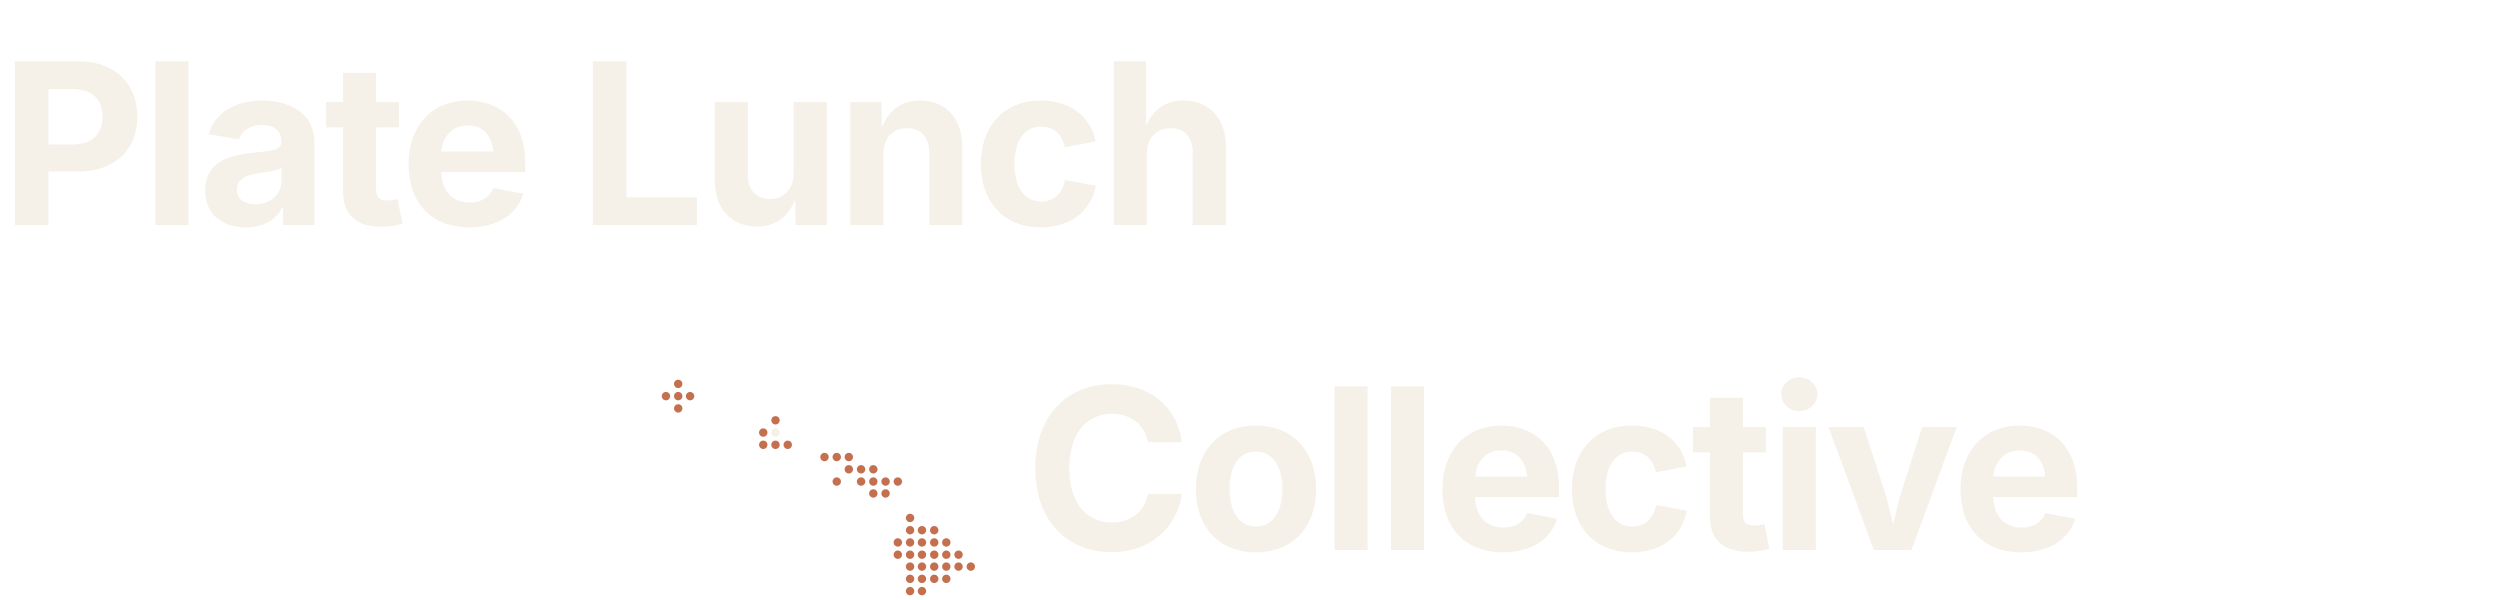
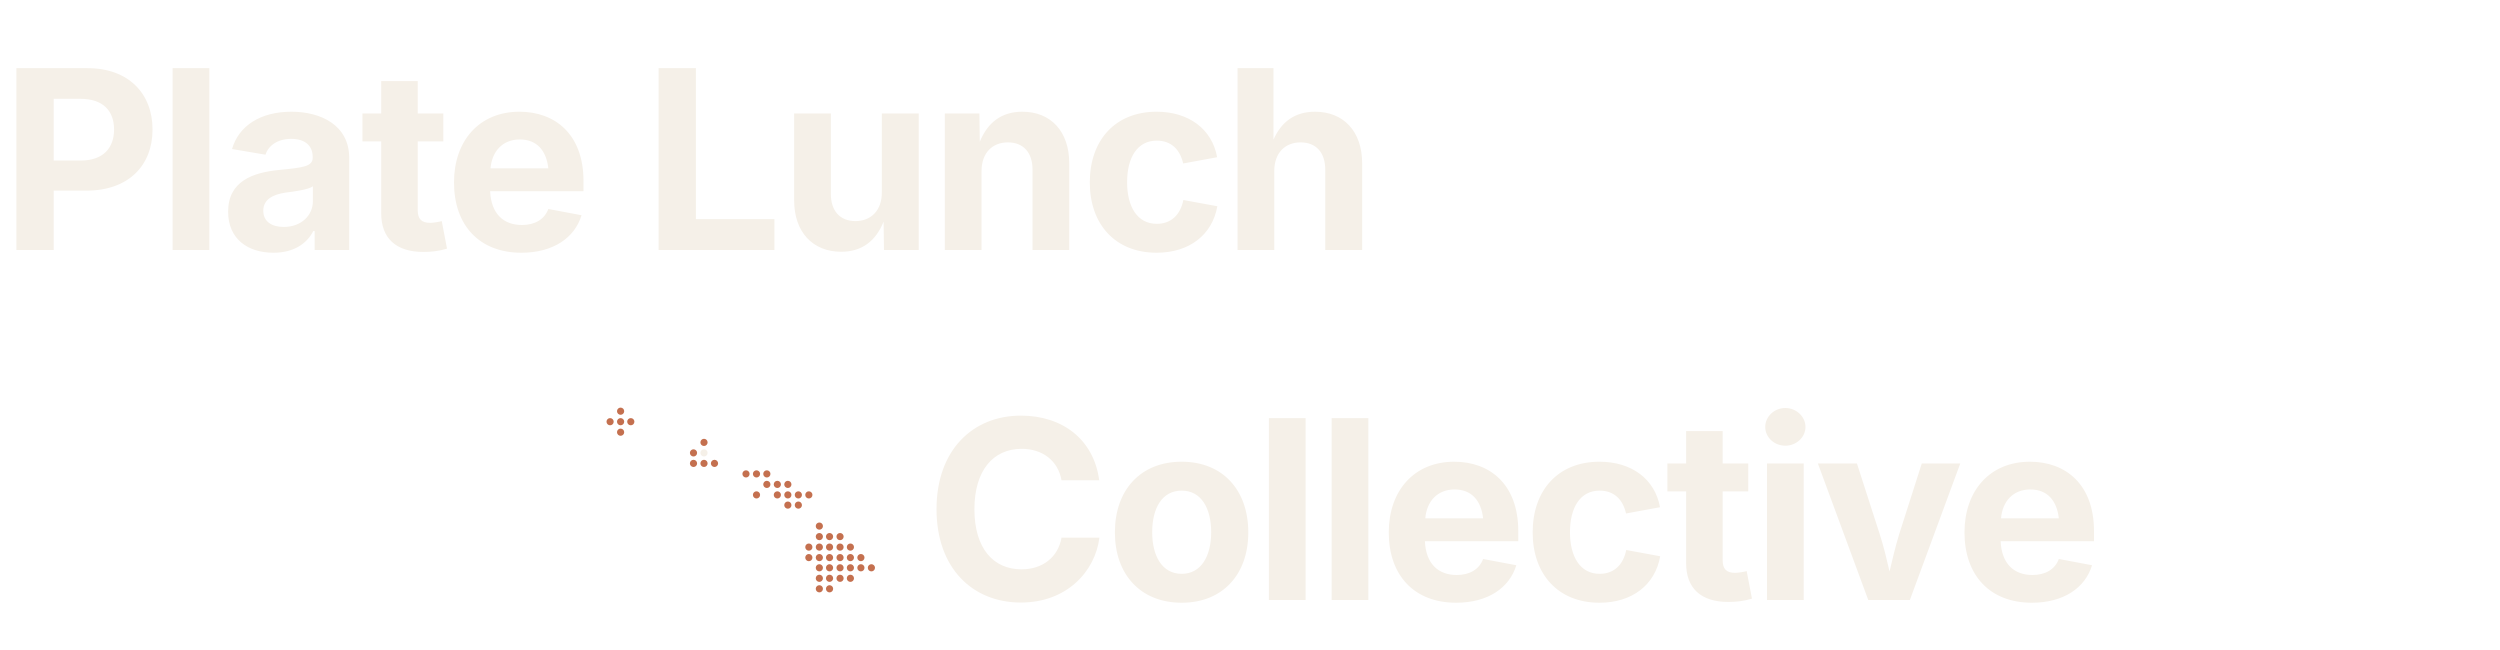
- <svg xmlns="http://www.w3.org/2000/svg" width="200" height="48" viewBox="0 0 200 48" fill="none">
-   <text x="0" y="18" font-family="system-ui, -apple-system, BlinkMacSystemFont, sans-serif" font-size="18" font-weight="700" letter-spacing="-0.02em" fill="#F5F0E8">Plate Lunch</text>
-   <g transform="translate(50, 25)">
-     <svg viewBox="0 0 1200 1200" width="28" height="28">
+ <svg xmlns="http://www.w3.org/2000/svg" width="200" height="52" viewBox="0 0 200 52" fill="none">
+   <text x="0" y="20" font-family="system-ui, -apple-system, BlinkMacSystemFont, sans-serif" font-size="20" font-weight="700" letter-spacing="-0.02em" fill="#F5F0E8">Plate Lunch</text>
+   <g transform="translate(46, 28)">
+     <svg viewBox="0 0 1200 1200" width="24" height="24">
      <circle cx="182.4" cy="244.8" r="14.4" fill="#C4704F" />
      <circle cx="140.4" cy="286.8" r="14.4" fill="#C4704F" />
      <circle cx="182.4" cy="286.8" r="14.4" fill="#C4704F" />
      <circle cx="223.2" cy="286.8" r="14.4" fill="#C4704F" />
      <circle cx="182.4" cy="328.8" r="14.4" fill="#C4704F" />
      <circle cx="516" cy="369.6" r="14.4" fill="#C4704F" />
      <circle cx="474" cy="411.6" r="14.4" fill="#C4704F" />
      <circle cx="516" cy="411.6" r="14.4" fill="#F5F0E8" />
      <circle cx="474" cy="453.6" r="14.4" fill="#C4704F" />
      <circle cx="516" cy="453.6" r="14.4" fill="#C4704F" />
      <circle cx="558" cy="453.6" r="14.4" fill="#C4704F" />
      <circle cx="684" cy="495.6" r="14.4" fill="#C4704F" />
      <circle cx="726" cy="495.6" r="14.4" fill="#C4704F" />
      <circle cx="767.4" cy="495.6" r="14.4" fill="#C4704F" />
      <circle cx="767.4" cy="537.6" r="14.4" fill="#C4704F" />
      <circle cx="809.4" cy="537.6" r="14.4" fill="#C4704F" />
      <circle cx="851.4" cy="537.6" r="14.4" fill="#C4704F" />
      <circle cx="726" cy="579.6" r="14.4" fill="#C4704F" />
      <circle cx="809.4" cy="579.6" r="14.4" fill="#C4704F" />
      <circle cx="851.4" cy="579.6" r="14.4" fill="#C4704F" />
      <circle cx="893.4" cy="579.6" r="14.4" fill="#C4704F" />
      <circle cx="935.4" cy="579.6" r="14.4" fill="#C4704F" />
      <circle cx="851.4" cy="620.4" r="14.4" fill="#C4704F" />
      <circle cx="893.4" cy="620.4" r="14.4" fill="#C4704F" />
      <circle cx="977.4" cy="704.4" r="14.4" fill="#C4704F" />
      <circle cx="977.4" cy="746.4" r="14.4" fill="#C4704F" />
      <circle cx="1018.2" cy="746.4" r="14.4" fill="#C4704F" />
      <circle cx="1060.2" cy="746.4" r="14.4" fill="#C4704F" />
      <circle cx="935.4" cy="788.4" r="14.4" fill="#C4704F" />
      <circle cx="977.4" cy="788.4" r="14.4" fill="#C4704F" />
      <circle cx="1018.2" cy="788.4" r="14.4" fill="#C4704F" />
      <circle cx="1060.2" cy="788.4" r="14.4" fill="#C4704F" />
      <circle cx="1101.6" cy="788.4" r="14.4" fill="#C4704F" />
      <circle cx="935.4" cy="830.4" r="14.4" fill="#C4704F" />
      <circle cx="977.4" cy="830.4" r="14.4" fill="#C4704F" />
      <circle cx="1018.2" cy="830.4" r="14.4" fill="#C4704F" />
      <circle cx="1060.2" cy="830.4" r="14.4" fill="#C4704F" />
      <circle cx="1101.6" cy="830.4" r="14.4" fill="#C4704F" />
      <circle cx="1143.6" cy="830.4" r="14.4" fill="#C4704F" />
      <circle cx="977.4" cy="871.2" r="14.4" fill="#C4704F" />
      <circle cx="1018.2" cy="871.2" r="14.4" fill="#C4704F" />
      <circle cx="1060.2" cy="871.2" r="14.4" fill="#C4704F" />
      <circle cx="1101.6" cy="871.2" r="14.4" fill="#C4704F" />
      <circle cx="1143.6" cy="871.2" r="14.4" fill="#C4704F" />
      <circle cx="1185.6" cy="871.2" r="14.4" fill="#C4704F" />
      <circle cx="977.4" cy="913.2" r="14.4" fill="#C4704F" />
      <circle cx="1018.2" cy="913.2" r="14.4" fill="#C4704F" />
      <circle cx="1060.2" cy="913.2" r="14.4" fill="#C4704F" />
      <circle cx="1101.6" cy="913.2" r="14.4" fill="#C4704F" />
      <circle cx="977.4" cy="955.2" r="14.4" fill="#C4704F" />
      <circle cx="1018.2" cy="955.2" r="14.4" fill="#C4704F" />
    </svg>
  </g>
-   <text x="82" y="44" font-family="system-ui, -apple-system, BlinkMacSystemFont, sans-serif" font-size="18" font-weight="700" letter-spacing="-0.02em" fill="#F5F0E8">Collective</text>
+   <text x="74" y="48" font-family="system-ui, -apple-system, BlinkMacSystemFont, sans-serif" font-size="20" font-weight="700" letter-spacing="-0.02em" fill="#F5F0E8">Collective</text>
</svg>
